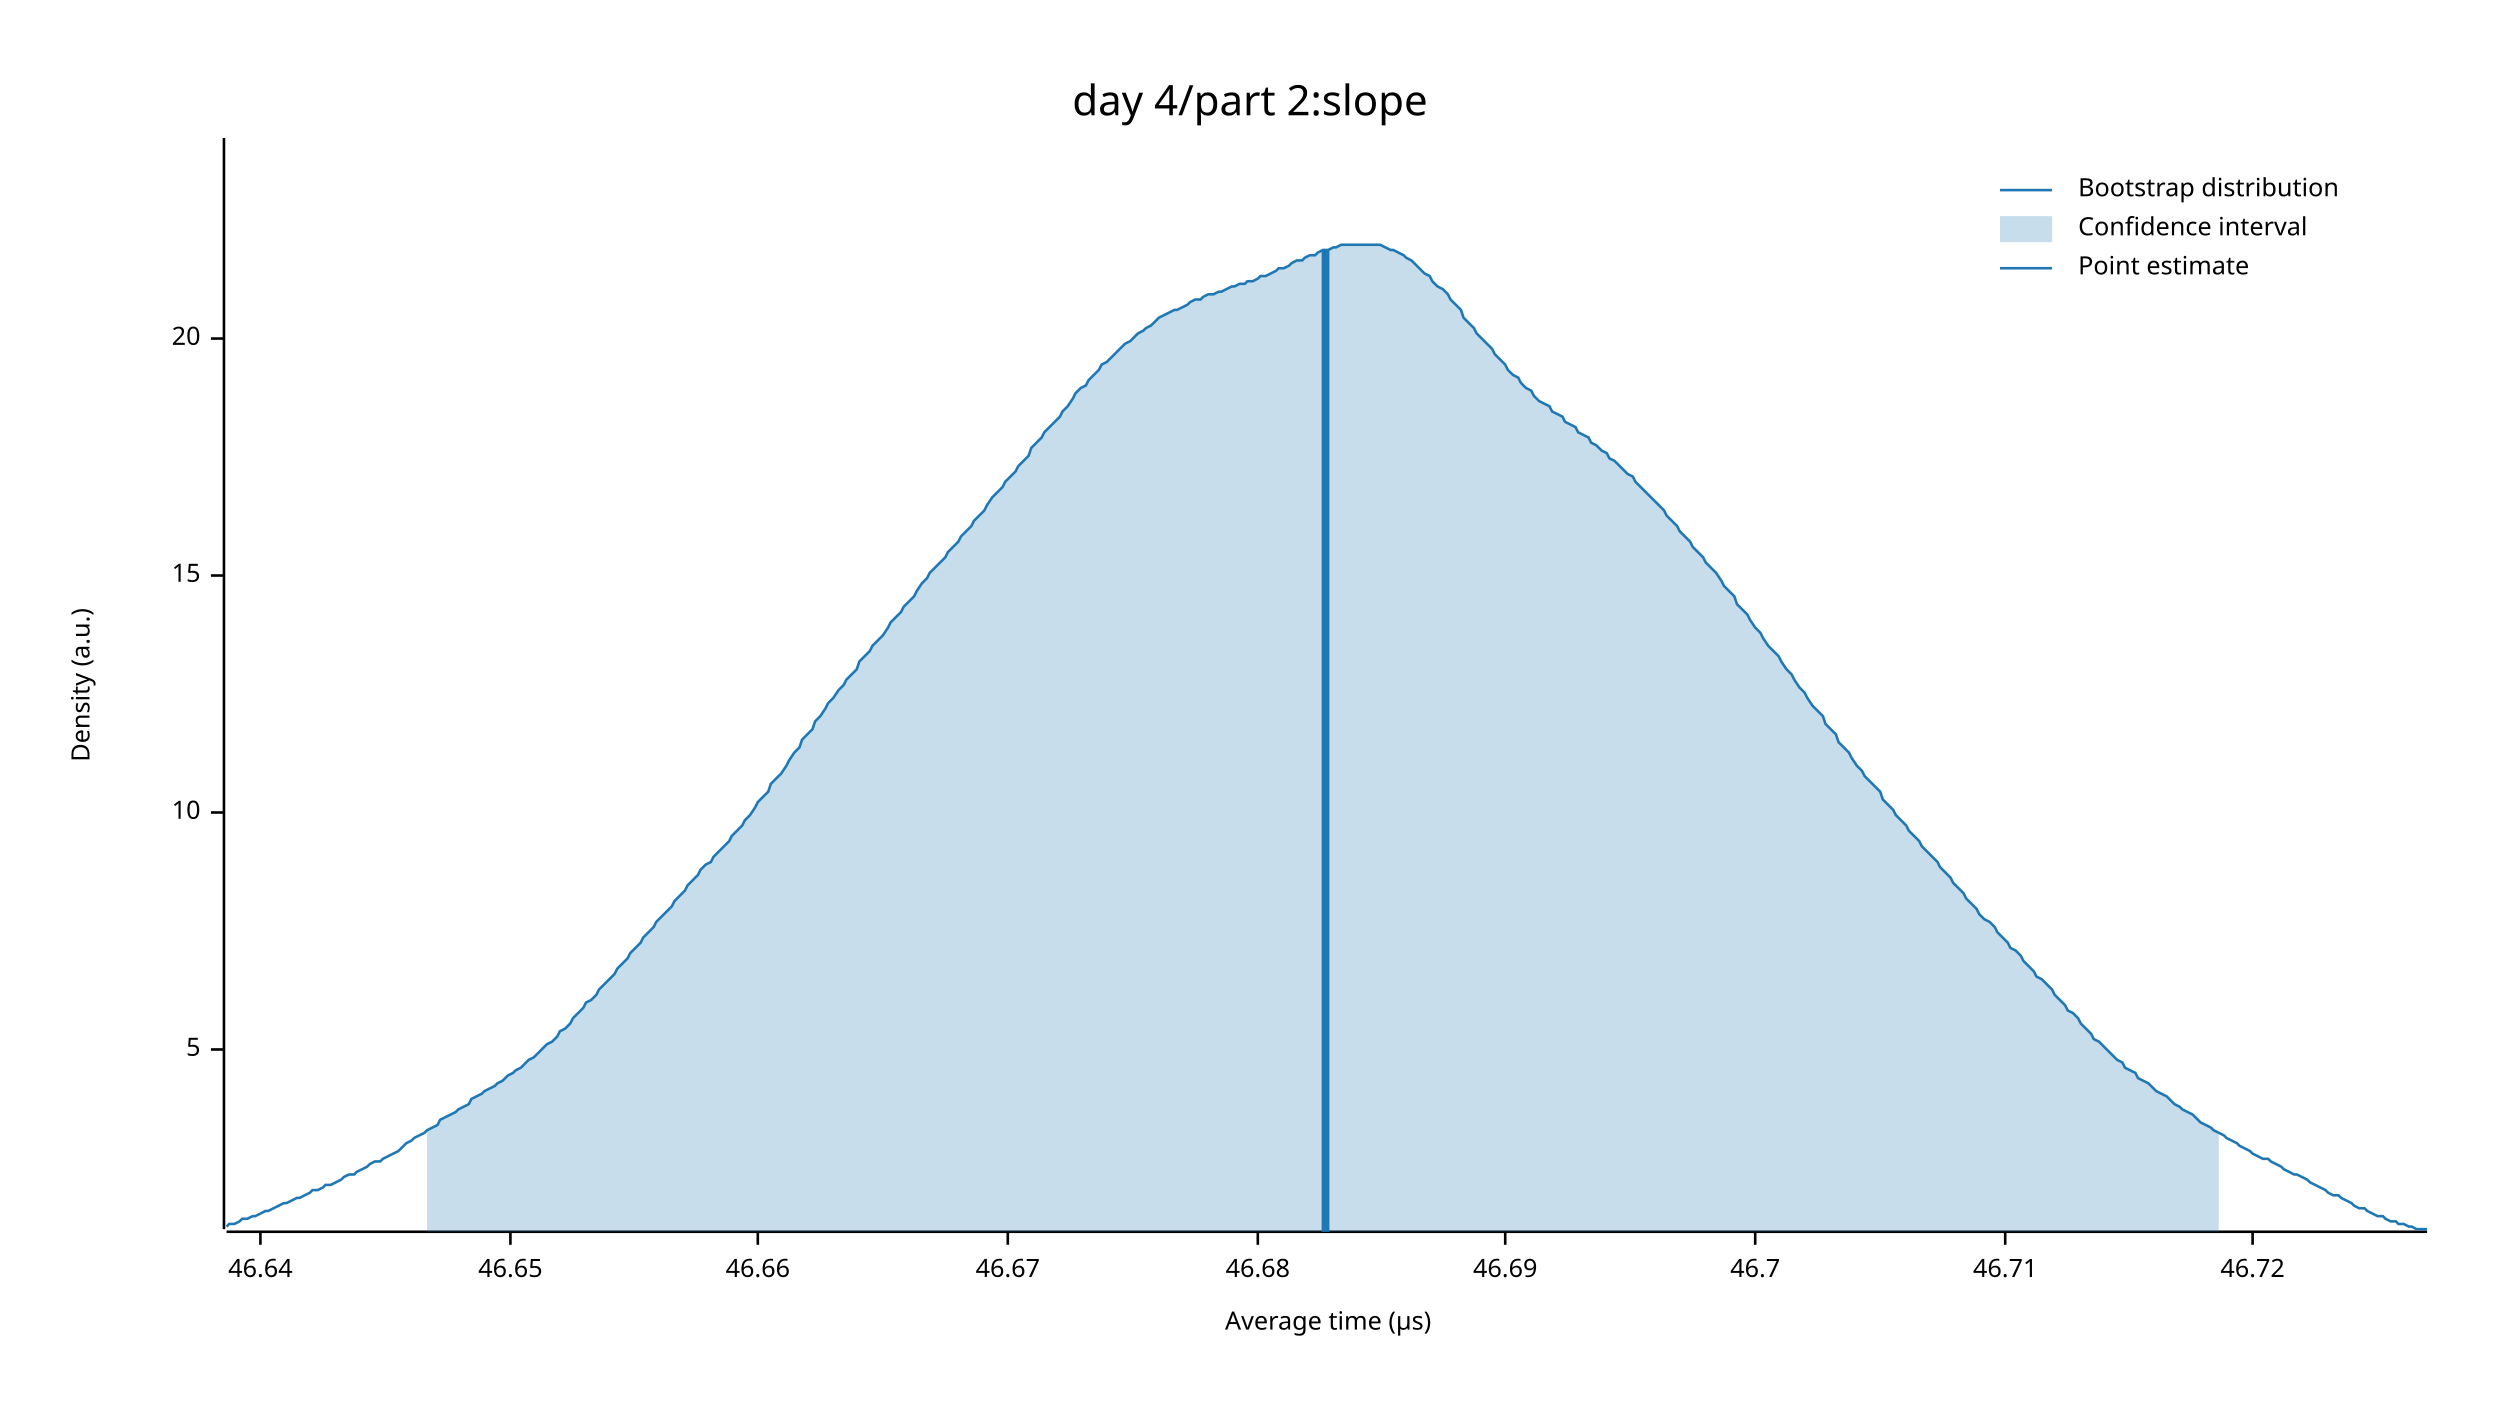
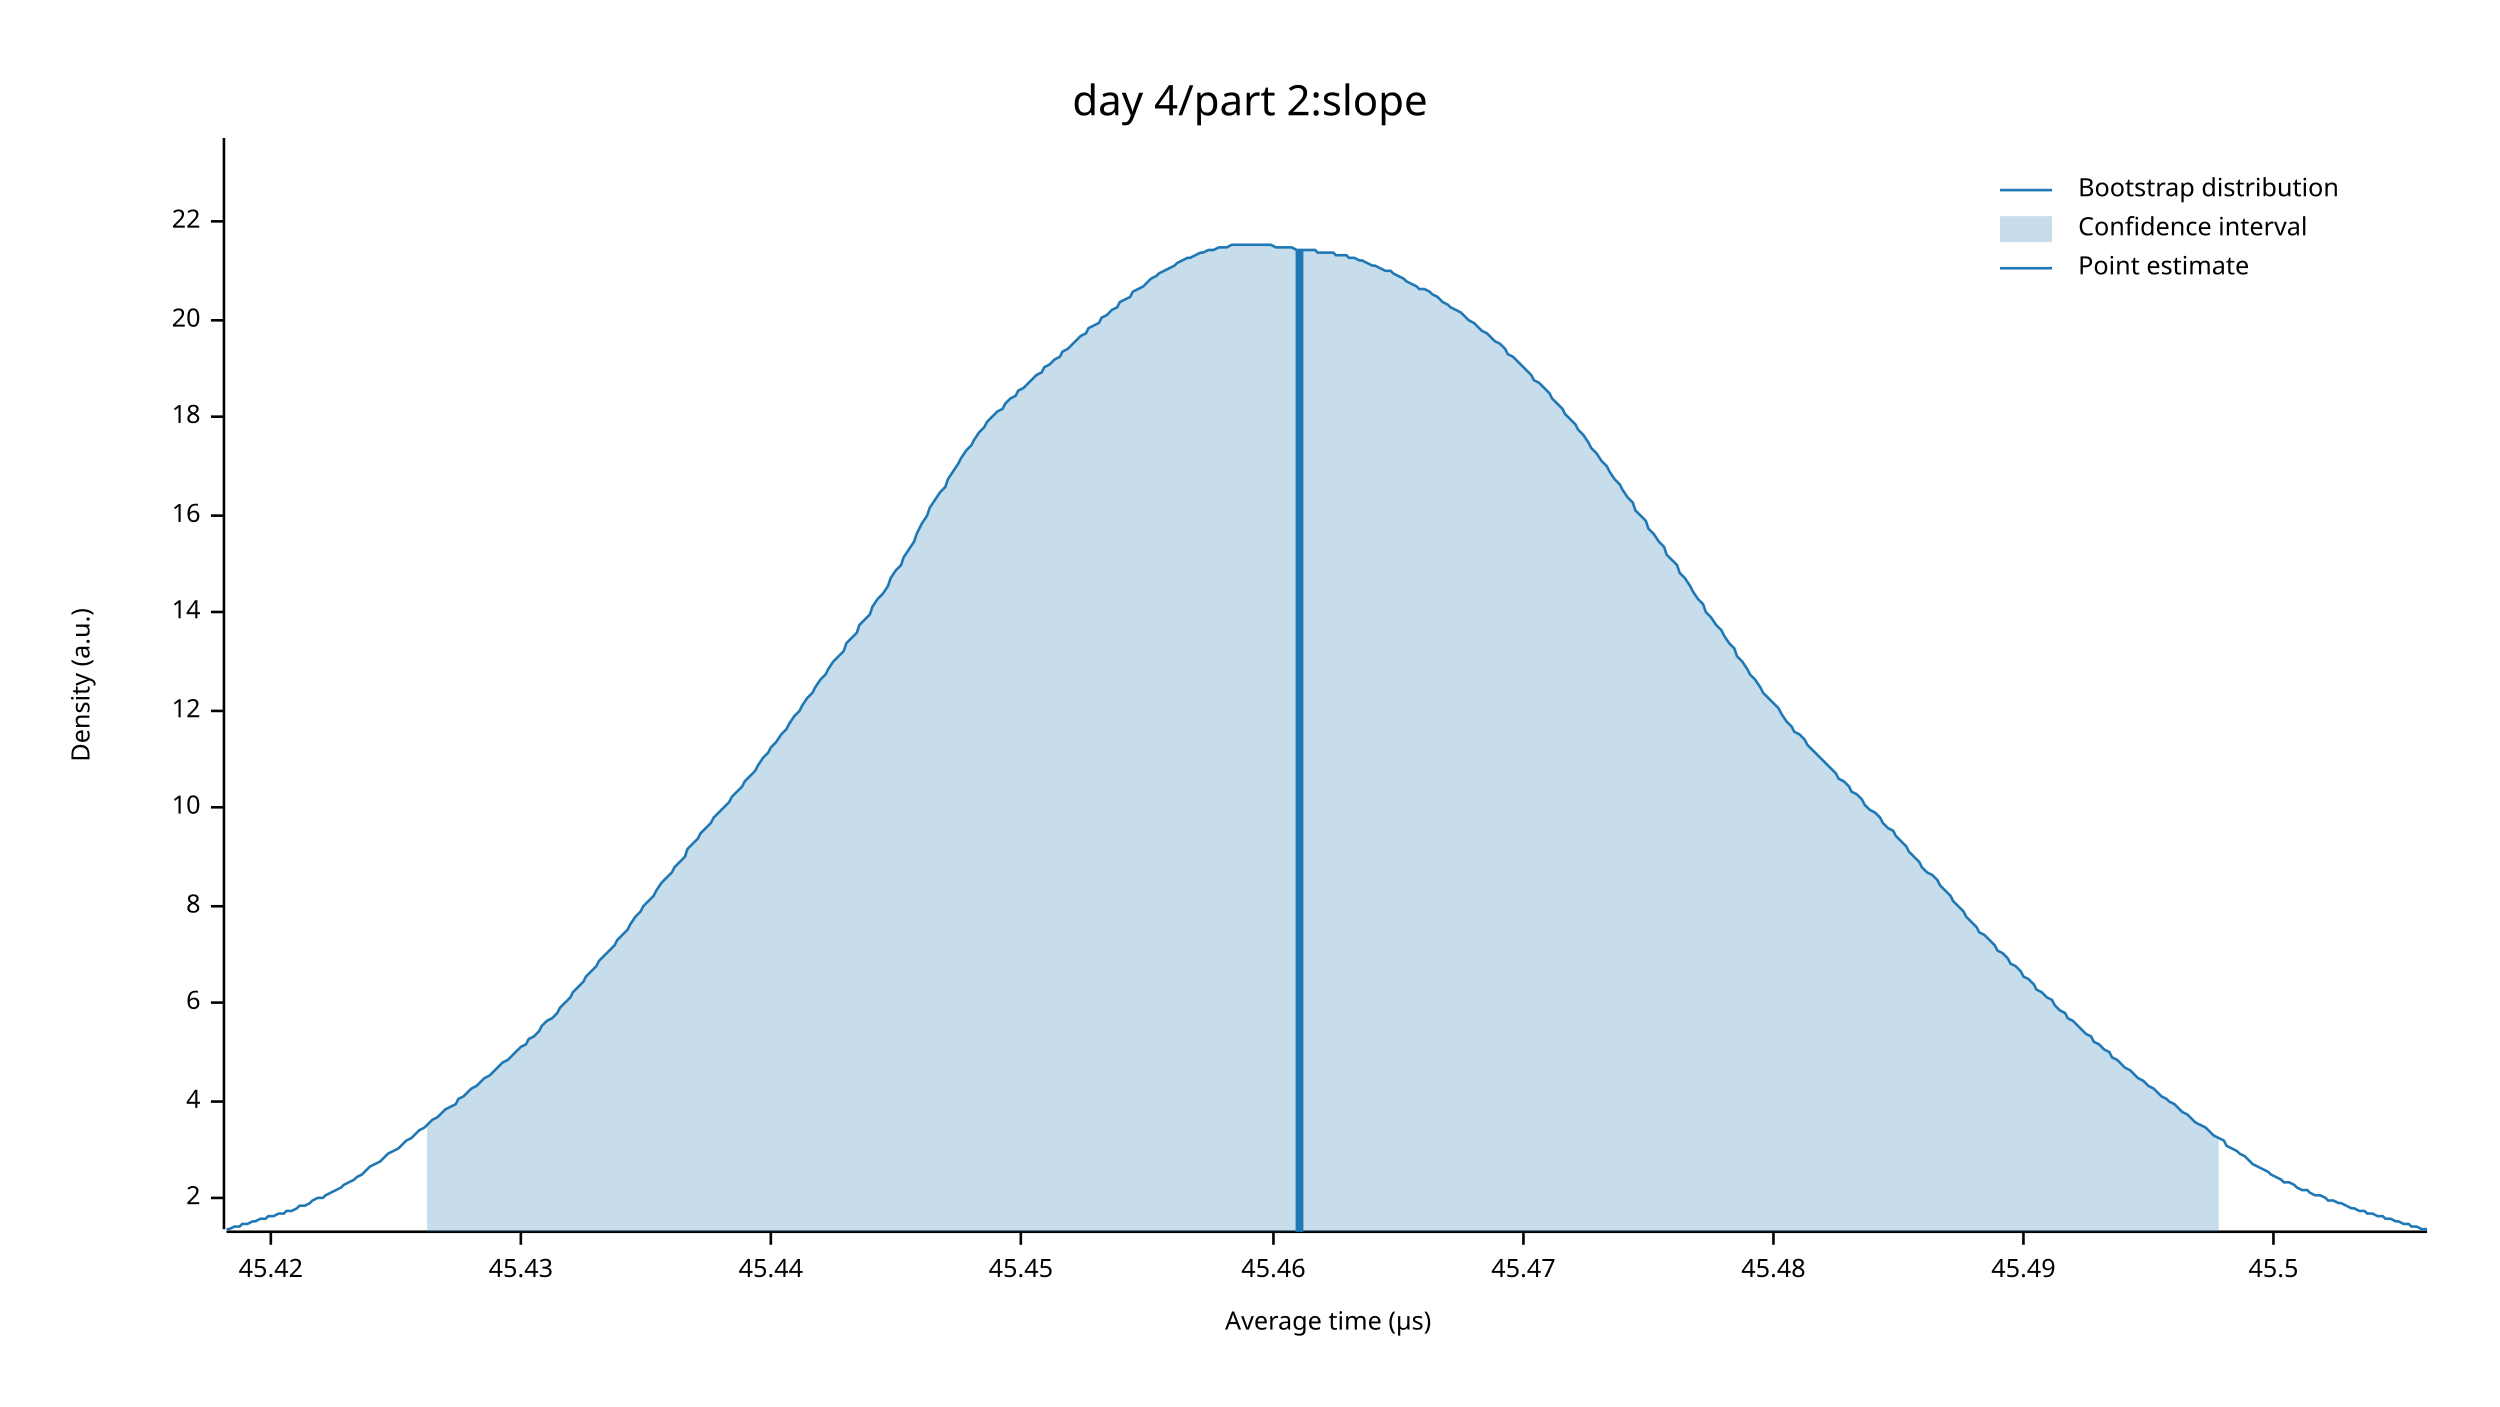
<svg xmlns="http://www.w3.org/2000/svg" width="960" height="540" viewBox="0 0 960 540">
  <text x="480" y="32" dy="0.76em" text-anchor="middle" font-family="sans-serif" font-size="16.129" opacity="1" fill="#000000">
day 4/part 2:slope
</text>
  <text x="27" y="263" dy="0.76em" text-anchor="middle" font-family="sans-serif" font-size="9.677" opacity="1" fill="#000000" transform="rotate(270, 27, 263)">
Density (a.u.)
</text>
  <text x="510" y="513" dy="-0.5ex" text-anchor="middle" font-family="sans-serif" font-size="9.677" opacity="1" fill="#000000">
Average time (µs)
</text>
  <polyline fill="none" opacity="1" stroke="#000000" stroke-width="1" points="86,53 86,472 " />
-   <text x="77" y="403" dy="0.5ex" text-anchor="end" font-family="sans-serif" font-size="9.677" opacity="1" fill="#000000">
- 5
+   <text x="77" y="460" dy="0.5ex" text-anchor="end" font-family="sans-serif" font-size="9.677" opacity="1" fill="#000000">
+ 2
</text>
-   <polyline fill="none" opacity="1" stroke="#000000" stroke-width="1" points="81,403 86,403 " />
-   <text x="77" y="312" dy="0.5ex" text-anchor="end" font-family="sans-serif" font-size="9.677" opacity="1" fill="#000000">
+   <polyline fill="none" opacity="1" stroke="#000000" stroke-width="1" points="81,460 86,460 " />
+   <text x="77" y="423" dy="0.5ex" text-anchor="end" font-family="sans-serif" font-size="9.677" opacity="1" fill="#000000">
+ 4
+ </text>
+   <polyline fill="none" opacity="1" stroke="#000000" stroke-width="1" points="81,423 86,423 " />
+   <text x="77" y="385" dy="0.5ex" text-anchor="end" font-family="sans-serif" font-size="9.677" opacity="1" fill="#000000">
+ 6
+ </text>
+   <polyline fill="none" opacity="1" stroke="#000000" stroke-width="1" points="81,385 86,385 " />
+   <text x="77" y="348" dy="0.5ex" text-anchor="end" font-family="sans-serif" font-size="9.677" opacity="1" fill="#000000">
+ 8
+ </text>
+   <polyline fill="none" opacity="1" stroke="#000000" stroke-width="1" points="81,348 86,348 " />
+   <text x="77" y="310" dy="0.5ex" text-anchor="end" font-family="sans-serif" font-size="9.677" opacity="1" fill="#000000">
10
</text>
-   <polyline fill="none" opacity="1" stroke="#000000" stroke-width="1" points="81,312 86,312 " />
-   <text x="77" y="221" dy="0.5ex" text-anchor="end" font-family="sans-serif" font-size="9.677" opacity="1" fill="#000000">
- 15
+   <polyline fill="none" opacity="1" stroke="#000000" stroke-width="1" points="81,310 86,310 " />
+   <text x="77" y="273" dy="0.5ex" text-anchor="end" font-family="sans-serif" font-size="9.677" opacity="1" fill="#000000">
+ 12
</text>
-   <polyline fill="none" opacity="1" stroke="#000000" stroke-width="1" points="81,221 86,221 " />
-   <text x="77" y="130" dy="0.5ex" text-anchor="end" font-family="sans-serif" font-size="9.677" opacity="1" fill="#000000">
+   <polyline fill="none" opacity="1" stroke="#000000" stroke-width="1" points="81,273 86,273 " />
+   <text x="77" y="235" dy="0.5ex" text-anchor="end" font-family="sans-serif" font-size="9.677" opacity="1" fill="#000000">
+ 14
+ </text>
+   <polyline fill="none" opacity="1" stroke="#000000" stroke-width="1" points="81,235 86,235 " />
+   <text x="77" y="198" dy="0.5ex" text-anchor="end" font-family="sans-serif" font-size="9.677" opacity="1" fill="#000000">
+ 16
+ </text>
+   <polyline fill="none" opacity="1" stroke="#000000" stroke-width="1" points="81,198 86,198 " />
+   <text x="77" y="160" dy="0.5ex" text-anchor="end" font-family="sans-serif" font-size="9.677" opacity="1" fill="#000000">
+ 18
+ </text>
+   <polyline fill="none" opacity="1" stroke="#000000" stroke-width="1" points="81,160 86,160 " />
+   <text x="77" y="123" dy="0.5ex" text-anchor="end" font-family="sans-serif" font-size="9.677" opacity="1" fill="#000000">
20
</text>
-   <polyline fill="none" opacity="1" stroke="#000000" stroke-width="1" points="81,130 86,130 " />
+   <polyline fill="none" opacity="1" stroke="#000000" stroke-width="1" points="81,123 86,123 " />
+   <text x="77" y="85" dy="0.5ex" text-anchor="end" font-family="sans-serif" font-size="9.677" opacity="1" fill="#000000">
+ 22
+ </text>
+   <polyline fill="none" opacity="1" stroke="#000000" stroke-width="1" points="81,85 86,85 " />
  <polyline fill="none" opacity="1" stroke="#000000" stroke-width="1" points="87,473 932,473 " />
-   <text x="100" y="483" dy="0.76em" text-anchor="middle" font-family="sans-serif" font-size="9.677" opacity="1" fill="#000000">
- 46.64
+   <text x="104" y="483" dy="0.76em" text-anchor="middle" font-family="sans-serif" font-size="9.677" opacity="1" fill="#000000">
+ 45.42
</text>
-   <polyline fill="none" opacity="1" stroke="#000000" stroke-width="1" points="100,473 100,478 " />
-   <text x="196" y="483" dy="0.76em" text-anchor="middle" font-family="sans-serif" font-size="9.677" opacity="1" fill="#000000">
- 46.65
+   <polyline fill="none" opacity="1" stroke="#000000" stroke-width="1" points="104,473 104,478 " />
+   <text x="200" y="483" dy="0.76em" text-anchor="middle" font-family="sans-serif" font-size="9.677" opacity="1" fill="#000000">
+ 45.43
</text>
-   <polyline fill="none" opacity="1" stroke="#000000" stroke-width="1" points="196,473 196,478 " />
-   <text x="291" y="483" dy="0.76em" text-anchor="middle" font-family="sans-serif" font-size="9.677" opacity="1" fill="#000000">
- 46.66
+   <polyline fill="none" opacity="1" stroke="#000000" stroke-width="1" points="200,473 200,478 " />
+   <text x="296" y="483" dy="0.76em" text-anchor="middle" font-family="sans-serif" font-size="9.677" opacity="1" fill="#000000">
+ 45.44
</text>
-   <polyline fill="none" opacity="1" stroke="#000000" stroke-width="1" points="291,473 291,478 " />
-   <text x="387" y="483" dy="0.76em" text-anchor="middle" font-family="sans-serif" font-size="9.677" opacity="1" fill="#000000">
- 46.67
+   <polyline fill="none" opacity="1" stroke="#000000" stroke-width="1" points="296,473 296,478 " />
+   <text x="392" y="483" dy="0.76em" text-anchor="middle" font-family="sans-serif" font-size="9.677" opacity="1" fill="#000000">
+ 45.45
</text>
-   <polyline fill="none" opacity="1" stroke="#000000" stroke-width="1" points="387,473 387,478 " />
-   <text x="483" y="483" dy="0.76em" text-anchor="middle" font-family="sans-serif" font-size="9.677" opacity="1" fill="#000000">
- 46.68
+   <polyline fill="none" opacity="1" stroke="#000000" stroke-width="1" points="392,473 392,478 " />
+   <text x="489" y="483" dy="0.76em" text-anchor="middle" font-family="sans-serif" font-size="9.677" opacity="1" fill="#000000">
+ 45.46
</text>
-   <polyline fill="none" opacity="1" stroke="#000000" stroke-width="1" points="483,473 483,478 " />
-   <text x="578" y="483" dy="0.76em" text-anchor="middle" font-family="sans-serif" font-size="9.677" opacity="1" fill="#000000">
- 46.69
+   <polyline fill="none" opacity="1" stroke="#000000" stroke-width="1" points="489,473 489,478 " />
+   <text x="585" y="483" dy="0.76em" text-anchor="middle" font-family="sans-serif" font-size="9.677" opacity="1" fill="#000000">
+ 45.47
</text>
-   <polyline fill="none" opacity="1" stroke="#000000" stroke-width="1" points="578,473 578,478 " />
-   <text x="674" y="483" dy="0.76em" text-anchor="middle" font-family="sans-serif" font-size="9.677" opacity="1" fill="#000000">
- 46.7
+   <polyline fill="none" opacity="1" stroke="#000000" stroke-width="1" points="585,473 585,478 " />
+   <text x="681" y="483" dy="0.76em" text-anchor="middle" font-family="sans-serif" font-size="9.677" opacity="1" fill="#000000">
+ 45.48
</text>
-   <polyline fill="none" opacity="1" stroke="#000000" stroke-width="1" points="674,473 674,478 " />
-   <text x="770" y="483" dy="0.76em" text-anchor="middle" font-family="sans-serif" font-size="9.677" opacity="1" fill="#000000">
- 46.71
+   <polyline fill="none" opacity="1" stroke="#000000" stroke-width="1" points="681,473 681,478 " />
+   <text x="777" y="483" dy="0.76em" text-anchor="middle" font-family="sans-serif" font-size="9.677" opacity="1" fill="#000000">
+ 45.49
</text>
-   <polyline fill="none" opacity="1" stroke="#000000" stroke-width="1" points="770,473 770,478 " />
-   <text x="865" y="483" dy="0.76em" text-anchor="middle" font-family="sans-serif" font-size="9.677" opacity="1" fill="#000000">
- 46.72
+   <polyline fill="none" opacity="1" stroke="#000000" stroke-width="1" points="777,473 777,478 " />
+   <text x="873" y="483" dy="0.76em" text-anchor="middle" font-family="sans-serif" font-size="9.677" opacity="1" fill="#000000">
+ 45.5
</text>
-   <polyline fill="none" opacity="1" stroke="#000000" stroke-width="1" points="865,473 865,478 " />
-   <polyline fill="none" opacity="1" stroke="#1F78B4" stroke-width="1" points="87,471 88,470 90,470 92,469 93,468 95,468 97,467 98,467 100,466 102,465 103,465 105,464 107,463 109,462 110,462 112,461 114,460 115,460 117,459 119,458 120,457 122,457 124,456 125,455 127,455 129,454 131,453 132,452 134,451 136,451 137,450 139,449 141,448 142,447 144,446 146,446 147,445 149,444 151,443 153,442 154,441 156,439 158,438 159,437 161,436 163,435 164,434 166,433 168,432 169,430 171,429 173,428 175,427 176,426 178,425 180,424 181,422 183,421 185,420 186,419 188,418 190,417 191,416 193,415 195,413 197,412 198,411 200,410 202,408 203,407 205,406 207,404 208,403 210,401 212,400 214,398 215,396 217,395 219,393 220,391 222,389 224,387 225,385 227,384 229,382 230,380 232,378 234,376 236,374 237,372 239,370 241,368 242,366 244,364 246,362 247,360 249,358 251,356 252,354 254,352 256,350 258,348 259,346 261,344 263,342 264,340 266,338 268,336 269,334 271,332 273,331 274,329 276,327 278,325 280,323 281,321 283,319 285,317 286,315 288,313 290,310 291,308 293,306 295,304 296,301 298,299 300,297 302,294 303,292 305,289 307,287 308,284 310,282 312,280 313,277 315,275 317,272 318,270 320,268 322,265 324,263 325,261 327,259 329,257 330,254 332,252 334,250 335,248 337,246 339,244 341,241 342,239 344,237 346,235 347,233 349,231 351,229 352,227 354,224 356,222 357,220 359,218 361,216 363,214 364,212 366,210 368,208 369,206 371,204 373,202 374,200 376,198 378,196 379,194 381,191 383,189 385,187 386,185 388,183 390,181 391,179 393,177 395,175 396,172 398,170 400,168 401,166 403,164 405,162 407,160 408,158 410,156 412,153 413,151 415,149 417,148 418,146 420,144 422,142 423,140 425,139 427,137 429,135 430,134 432,132 434,131 435,130 437,128 439,127 440,126 442,125 444,123 445,122 447,121 449,120 451,119 452,119 454,118 456,117 457,116 459,115 461,115 462,114 464,113 466,113 468,112 469,112 471,111 473,110 474,110 476,109 478,109 479,108 481,108 483,107 484,106 486,106 488,105 490,104 491,103 493,103 495,102 496,101 498,100 500,100 501,99 503,98 505,98 506,97 508,96 510,96 512,95 513,95 515,94 517,94 518,94 520,94 522,94 523,94 525,94 527,94 528,94 530,94 532,95 534,96 535,96 537,97 539,98 540,99 542,100 544,102 545,103 547,105 549,106 550,108 552,110 554,111 556,113 557,115 559,117 561,119 562,122 564,124 566,126 567,128 569,130 571,132 573,134 574,136 576,138 578,140 579,142 581,144 583,145 584,147 586,149 588,150 589,152 591,154 593,155 595,156 596,158 598,159 600,160 601,162 603,163 605,164 606,166 608,167 610,168 611,170 613,171 615,173 617,174 618,176 620,177 622,179 623,180 625,182 627,183 628,185 630,187 632,189 633,190 635,192 637,194 639,196 640,198 642,200 644,202 645,204 647,206 649,208 650,210 652,212 654,214 655,216 657,218 659,220 661,223 662,225 664,227 666,229 667,232 669,234 671,236 672,238 674,241 676,243 677,245 679,248 681,250 683,252 684,254 686,257 688,259 689,261 691,264 693,266 694,268 696,271 698,273 700,275 701,278 703,280 705,282 706,285 708,287 710,289 711,291 713,294 715,296 716,298 718,300 720,302 722,304 723,307 725,309 727,311 728,313 730,315 732,317 733,319 735,321 737,323 738,325 740,327 742,329 744,331 745,333 747,335 749,337 750,339 752,341 754,343 755,345 757,347 759,349 760,351 762,353 764,354 766,356 767,358 769,360 771,362 772,364 774,365 776,367 777,369 779,371 781,373 782,375 784,376 786,378 788,380 789,382 791,384 793,386 794,388 796,389 798,391 799,393 801,395 803,397 804,399 806,400 808,402 810,404 811,405 813,407 815,408 816,410 818,411 820,412 821,414 823,415 825,416 827,418 828,419 830,420 832,421 833,422 835,424 837,425 838,426 840,427 842,428 843,429 845,431 847,432 849,433 850,434 852,435 854,436 855,437 857,438 859,439 860,440 862,441 864,442 865,443 867,444 869,445 871,445 872,446 874,447 876,448 877,449 879,450 881,451 882,451 884,452 886,453 887,454 889,455 891,456 893,457 894,458 896,459 898,459 899,460 901,461 903,462 904,463 906,464 908,464 909,465 911,466 913,467 915,467 916,468 918,469 920,469 921,470 923,470 925,471 926,471 928,472 930,472 932,472 " />
-   <polygon opacity="0.25" fill="#1F78B4" points="164,434 166,433 168,432 169,430 171,429 173,428 175,427 176,426 178,425 180,424 181,422 183,421 185,420 186,419 188,418 190,417 191,416 193,415 195,413 197,412 198,411 200,410 202,408 203,407 205,406 207,404 208,403 210,401 212,400 214,398 215,396 217,395 219,393 220,391 222,389 224,387 225,385 227,384 229,382 230,380 232,378 234,376 236,374 237,372 239,370 241,368 242,366 244,364 246,362 247,360 249,358 251,356 252,354 254,352 256,350 258,348 259,346 261,344 263,342 264,340 266,338 268,336 269,334 271,332 273,331 274,329 276,327 278,325 280,323 281,321 283,319 285,317 286,315 288,313 290,310 291,308 293,306 295,304 296,301 298,299 300,297 302,294 303,292 305,289 307,287 308,284 310,282 312,280 313,277 315,275 317,272 318,270 320,268 322,265 324,263 325,261 327,259 329,257 330,254 332,252 334,250 335,248 337,246 339,244 341,241 342,239 344,237 346,235 347,233 349,231 351,229 352,227 354,224 356,222 357,220 359,218 361,216 363,214 364,212 366,210 368,208 369,206 371,204 373,202 374,200 376,198 378,196 379,194 381,191 383,189 385,187 386,185 388,183 390,181 391,179 393,177 395,175 396,172 398,170 400,168 401,166 403,164 405,162 407,160 408,158 410,156 412,153 413,151 415,149 417,148 418,146 420,144 422,142 423,140 425,139 427,137 429,135 430,134 432,132 434,131 435,130 437,128 439,127 440,126 442,125 444,123 445,122 447,121 449,120 451,119 452,119 454,118 456,117 457,116 459,115 461,115 462,114 464,113 466,113 468,112 469,112 471,111 473,110 474,110 476,109 478,109 479,108 481,108 483,107 484,106 486,106 488,105 490,104 491,103 493,103 495,102 496,101 498,100 500,100 501,99 503,98 505,98 506,97 508,96 510,96 512,95 513,95 515,94 517,94 518,94 520,94 522,94 523,94 525,94 527,94 528,94 530,94 532,95 534,96 535,96 537,97 539,98 540,99 542,100 544,102 545,103 547,105 549,106 550,108 552,110 554,111 556,113 557,115 559,117 561,119 562,122 564,124 566,126 567,128 569,130 571,132 573,134 574,136 576,138 578,140 579,142 581,144 583,145 584,147 586,149 588,150 589,152 591,154 593,155 595,156 596,158 598,159 600,160 601,162 603,163 605,164 606,166 608,167 610,168 611,170 613,171 615,173 617,174 618,176 620,177 622,179 623,180 625,182 627,183 628,185 630,187 632,189 633,190 635,192 637,194 639,196 640,198 642,200 644,202 645,204 647,206 649,208 650,210 652,212 654,214 655,216 657,218 659,220 661,223 662,225 664,227 666,229 667,232 669,234 671,236 672,238 674,241 676,243 677,245 679,248 681,250 683,252 684,254 686,257 688,259 689,261 691,264 693,266 694,268 696,271 698,273 700,275 701,278 703,280 705,282 706,285 708,287 710,289 711,291 713,294 715,296 716,298 718,300 720,302 722,304 723,307 725,309 727,311 728,313 730,315 732,317 733,319 735,321 737,323 738,325 740,327 742,329 744,331 745,333 747,335 749,337 750,339 752,341 754,343 755,345 757,347 759,349 760,351 762,353 764,354 766,356 767,358 769,360 771,362 772,364 774,365 776,367 777,369 779,371 781,373 782,375 784,376 786,378 788,380 789,382 791,384 793,386 794,388 796,389 798,391 799,393 801,395 803,397 804,399 806,400 808,402 810,404 811,405 813,407 815,408 816,410 818,411 820,412 821,414 823,415 825,416 827,418 828,419 830,420 832,421 833,422 835,424 837,425 838,426 840,427 842,428 843,429 845,431 847,432 849,433 850,434 852,435 852,473 164,473 " />
-   <polyline fill="none" opacity="1" stroke="#1F78B4" stroke-width="3" points="509,473 509,96 " />
+   <polyline fill="none" opacity="1" stroke="#000000" stroke-width="1" points="873,473 873,478 " />
+   <polyline fill="none" opacity="1" stroke="#1F78B4" stroke-width="1" points="87,472 88,472 90,471 92,471 93,470 95,470 97,469 98,469 100,468 102,468 103,467 105,467 107,466 109,466 110,465 112,465 114,464 115,463 117,463 119,462 120,461 122,460 124,460 125,459 127,458 129,457 131,456 132,455 134,454 136,453 137,452 139,451 141,449 142,448 144,447 146,446 147,445 149,443 151,442 153,441 154,440 156,438 158,437 159,436 161,434 163,433 164,432 166,430 168,429 169,428 171,426 173,425 175,424 176,422 178,421 180,419 181,418 183,417 185,415 186,414 188,413 190,411 191,410 193,408 195,407 197,405 198,404 200,402 202,401 203,399 205,398 207,396 208,394 210,392 212,391 214,389 215,387 217,385 219,383 220,381 222,379 224,377 225,375 227,373 229,371 230,369 232,367 234,365 236,363 237,361 239,359 241,357 242,355 244,352 246,350 247,348 249,346 251,344 252,342 254,339 256,337 258,335 259,333 261,331 263,329 264,326 266,324 268,322 269,320 271,318 273,316 274,314 276,312 278,310 280,308 281,306 283,304 285,302 286,300 288,298 290,296 291,294 293,291 295,289 296,287 298,285 300,282 302,280 303,278 305,275 307,273 308,271 310,268 312,266 313,264 315,261 317,259 318,257 320,254 322,252 324,250 325,247 327,245 329,243 330,240 332,238 334,236 335,233 337,230 339,228 341,225 342,222 344,219 346,217 347,214 349,211 351,208 352,205 354,201 356,198 357,195 359,192 361,189 363,187 364,184 366,181 368,178 369,176 371,173 373,171 374,169 376,166 378,164 379,162 381,160 383,158 385,157 386,155 388,153 390,152 391,150 393,149 395,147 396,146 398,144 400,143 401,141 403,140 405,138 407,137 408,135 410,134 412,132 413,131 415,129 417,128 418,126 420,125 422,124 423,122 425,121 427,119 429,118 430,116 432,115 434,114 435,112 437,111 439,110 440,109 442,107 444,106 445,105 447,104 449,103 451,102 452,101 454,100 456,99 457,99 459,98 461,97 462,97 464,96 466,96 468,95 469,95 471,95 473,94 474,94 476,94 478,94 479,94 481,94 483,94 484,94 486,94 488,94 490,95 491,95 493,95 495,95 496,95 498,96 500,96 501,96 503,96 505,96 506,97 508,97 510,97 512,97 513,98 515,98 517,98 518,99 520,99 522,100 523,100 525,101 527,102 528,102 530,103 532,104 534,104 535,105 537,106 539,107 540,108 542,109 544,110 545,111 547,111 549,112 550,113 552,114 554,116 556,117 557,118 559,119 561,120 562,121 564,123 566,124 567,125 569,127 571,128 573,130 574,131 576,132 578,134 579,136 581,137 583,139 584,140 586,142 588,144 589,146 591,147 593,149 595,151 596,153 598,155 600,157 601,159 603,161 605,163 606,165 608,167 610,170 611,172 613,174 615,177 617,179 618,181 620,184 622,186 623,188 625,191 627,193 628,196 630,198 632,200 633,203 635,205 637,208 639,210 640,213 642,215 644,217 645,220 647,222 649,225 650,227 652,230 654,232 655,235 657,237 659,240 661,242 662,244 664,247 666,249 667,252 669,254 671,257 672,259 674,261 676,264 677,266 679,268 681,270 683,272 684,274 686,277 688,279 689,281 691,282 693,284 694,286 696,288 698,290 700,292 701,293 703,295 705,297 706,299 708,300 710,302 711,304 713,305 715,307 716,309 718,311 720,312 722,314 723,316 725,318 727,319 728,321 730,323 732,325 733,327 735,329 737,331 738,333 740,335 742,336 744,338 745,340 747,342 749,344 750,346 752,348 754,350 755,352 757,354 759,356 760,358 762,359 764,361 766,363 767,365 769,366 771,368 772,370 774,371 776,373 777,375 779,376 781,378 782,380 784,381 786,383 788,384 789,386 791,388 793,389 794,391 796,392 798,394 799,395 801,397 803,398 804,400 806,401 808,403 810,404 811,406 813,407 815,409 816,410 818,411 820,413 821,414 823,415 825,417 827,418 828,419 830,421 832,422 833,423 835,424 837,426 838,427 840,428 842,430 843,431 845,432 847,433 849,435 850,436 852,437 854,438 855,440 857,441 859,442 860,443 862,444 864,446 865,447 867,448 869,449 871,450 872,451 874,452 876,453 877,454 879,454 881,455 882,456 884,457 886,457 887,458 889,459 891,459 893,460 894,461 896,461 898,462 899,462 901,463 903,464 904,464 906,465 908,465 909,466 911,466 913,467 915,467 916,468 918,468 920,469 921,469 923,470 925,470 926,471 928,471 930,472 932,472 " />
+   <polygon opacity="0.25" fill="#1F78B4" points="164,432 166,430 168,429 169,428 171,426 173,425 175,424 176,422 178,421 180,419 181,418 183,417 185,415 186,414 188,413 190,411 191,410 193,408 195,407 197,405 198,404 200,402 202,401 203,399 205,398 207,396 208,394 210,392 212,391 214,389 215,387 217,385 219,383 220,381 222,379 224,377 225,375 227,373 229,371 230,369 232,367 234,365 236,363 237,361 239,359 241,357 242,355 244,352 246,350 247,348 249,346 251,344 252,342 254,339 256,337 258,335 259,333 261,331 263,329 264,326 266,324 268,322 269,320 271,318 273,316 274,314 276,312 278,310 280,308 281,306 283,304 285,302 286,300 288,298 290,296 291,294 293,291 295,289 296,287 298,285 300,282 302,280 303,278 305,275 307,273 308,271 310,268 312,266 313,264 315,261 317,259 318,257 320,254 322,252 324,250 325,247 327,245 329,243 330,240 332,238 334,236 335,233 337,230 339,228 341,225 342,222 344,219 346,217 347,214 349,211 351,208 352,205 354,201 356,198 357,195 359,192 361,189 363,187 364,184 366,181 368,178 369,176 371,173 373,171 374,169 376,166 378,164 379,162 381,160 383,158 385,157 386,155 388,153 390,152 391,150 393,149 395,147 396,146 398,144 400,143 401,141 403,140 405,138 407,137 408,135 410,134 412,132 413,131 415,129 417,128 418,126 420,125 422,124 423,122 425,121 427,119 429,118 430,116 432,115 434,114 435,112 437,111 439,110 440,109 442,107 444,106 445,105 447,104 449,103 451,102 452,101 454,100 456,99 457,99 459,98 461,97 462,97 464,96 466,96 468,95 469,95 471,95 473,94 474,94 476,94 478,94 479,94 481,94 483,94 484,94 486,94 488,94 490,95 491,95 493,95 495,95 496,95 498,96 500,96 501,96 503,96 505,96 506,97 508,97 510,97 512,97 513,98 515,98 517,98 518,99 520,99 522,100 523,100 525,101 527,102 528,102 530,103 532,104 534,104 535,105 537,106 539,107 540,108 542,109 544,110 545,111 547,111 549,112 550,113 552,114 554,116 556,117 557,118 559,119 561,120 562,121 564,123 566,124 567,125 569,127 571,128 573,130 574,131 576,132 578,134 579,136 581,137 583,139 584,140 586,142 588,144 589,146 591,147 593,149 595,151 596,153 598,155 600,157 601,159 603,161 605,163 606,165 608,167 610,170 611,172 613,174 615,177 617,179 618,181 620,184 622,186 623,188 625,191 627,193 628,196 630,198 632,200 633,203 635,205 637,208 639,210 640,213 642,215 644,217 645,220 647,222 649,225 650,227 652,230 654,232 655,235 657,237 659,240 661,242 662,244 664,247 666,249 667,252 669,254 671,257 672,259 674,261 676,264 677,266 679,268 681,270 683,272 684,274 686,277 688,279 689,281 691,282 693,284 694,286 696,288 698,290 700,292 701,293 703,295 705,297 706,299 708,300 710,302 711,304 713,305 715,307 716,309 718,311 720,312 722,314 723,316 725,318 727,319 728,321 730,323 732,325 733,327 735,329 737,331 738,333 740,335 742,336 744,338 745,340 747,342 749,344 750,346 752,348 754,350 755,352 757,354 759,356 760,358 762,359 764,361 766,363 767,365 769,366 771,368 772,370 774,371 776,373 777,375 779,376 781,378 782,380 784,381 786,383 788,384 789,386 791,388 793,389 794,391 796,392 798,394 799,395 801,397 803,398 804,400 806,401 808,403 810,404 811,406 813,407 815,409 816,410 818,411 820,413 821,414 823,415 825,417 827,418 828,419 830,421 832,422 833,423 835,424 837,426 838,427 840,428 842,430 843,431 845,432 847,433 849,435 850,436 852,437 852,473 164,473 " />
+   <polyline fill="none" opacity="1" stroke="#1F78B4" stroke-width="3" points="499,473 499,96 " />
  <text x="798" y="68" dy="0.76em" text-anchor="start" font-family="sans-serif" font-size="9.677" opacity="1" fill="#000000">
Bootstrap distribution
</text>
  <text x="798" y="83" dy="0.76em" text-anchor="start" font-family="sans-serif" font-size="9.677" opacity="1" fill="#000000">
Confidence interval
</text>
  <text x="798" y="98" dy="0.76em" text-anchor="start" font-family="sans-serif" font-size="9.677" opacity="1" fill="#000000">
Point estimate
</text>
  <polyline fill="none" opacity="1" stroke="#1F78B4" stroke-width="1" points="768,73 788,73 " />
  <rect x="768" y="83" width="20" height="10" opacity="0.25" fill="#1F78B4" stroke="none" />
  <polyline fill="none" opacity="1" stroke="#1F78B4" stroke-width="1" points="768,103 788,103 " />
</svg>
